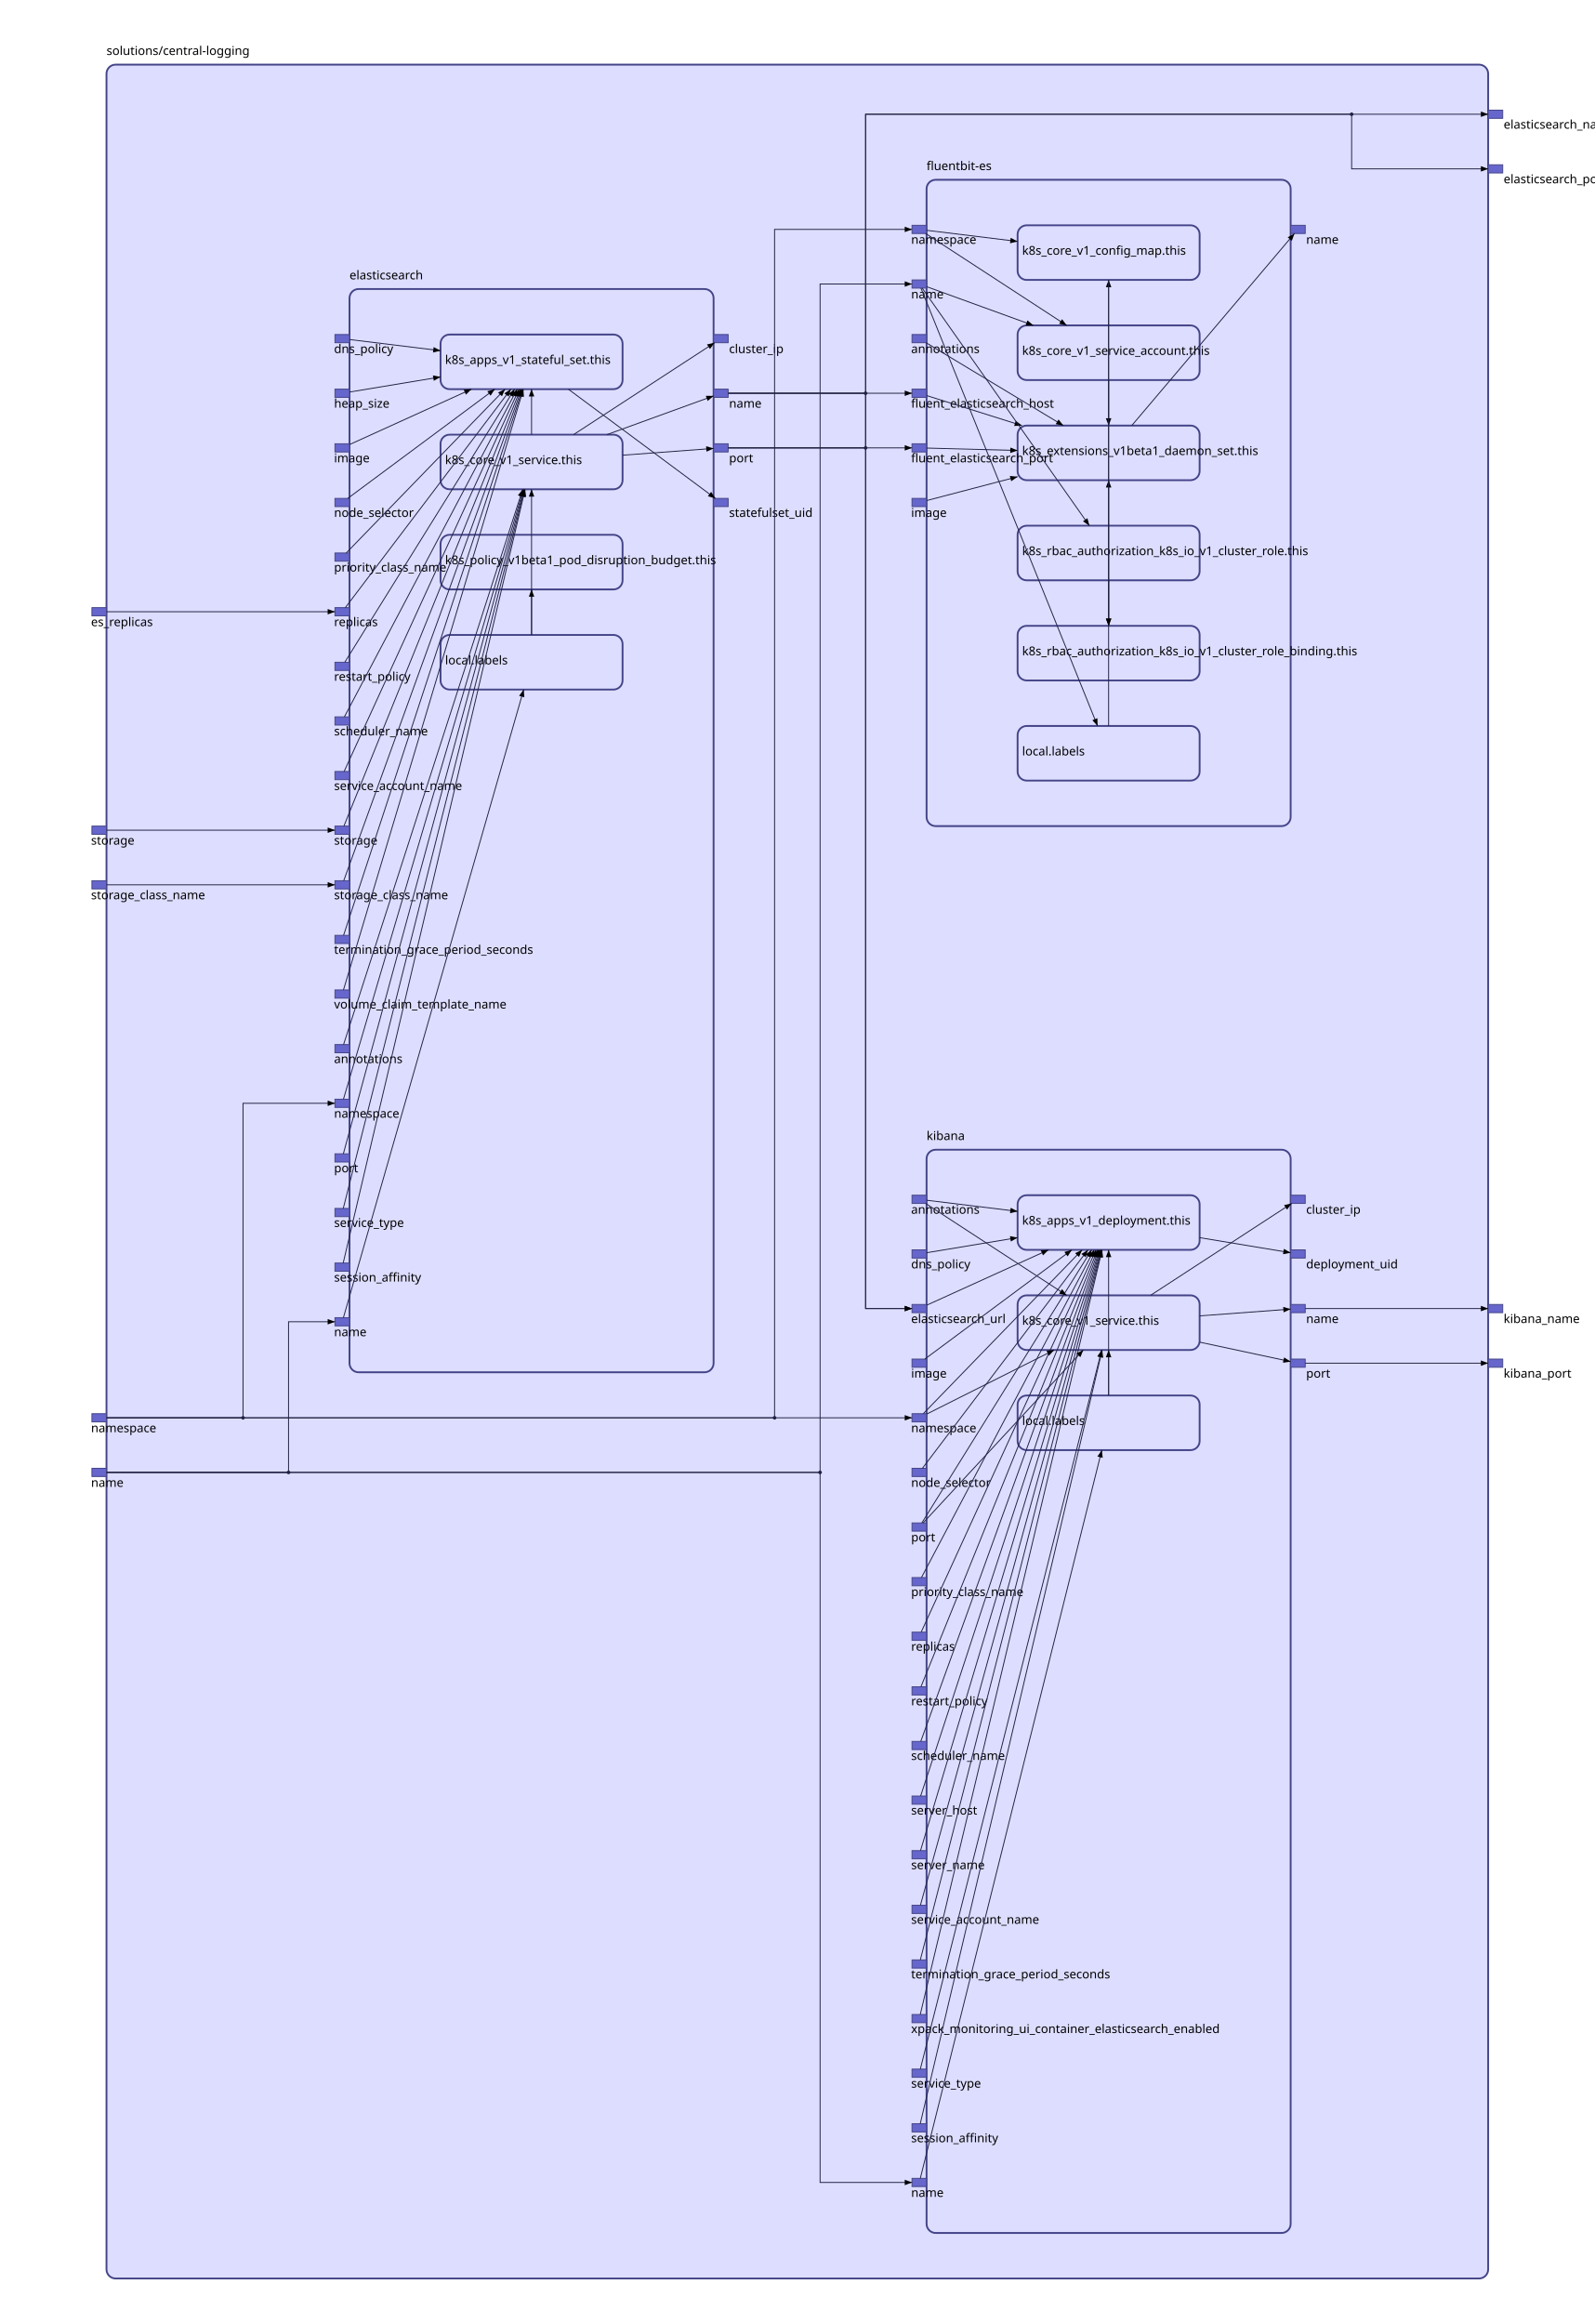
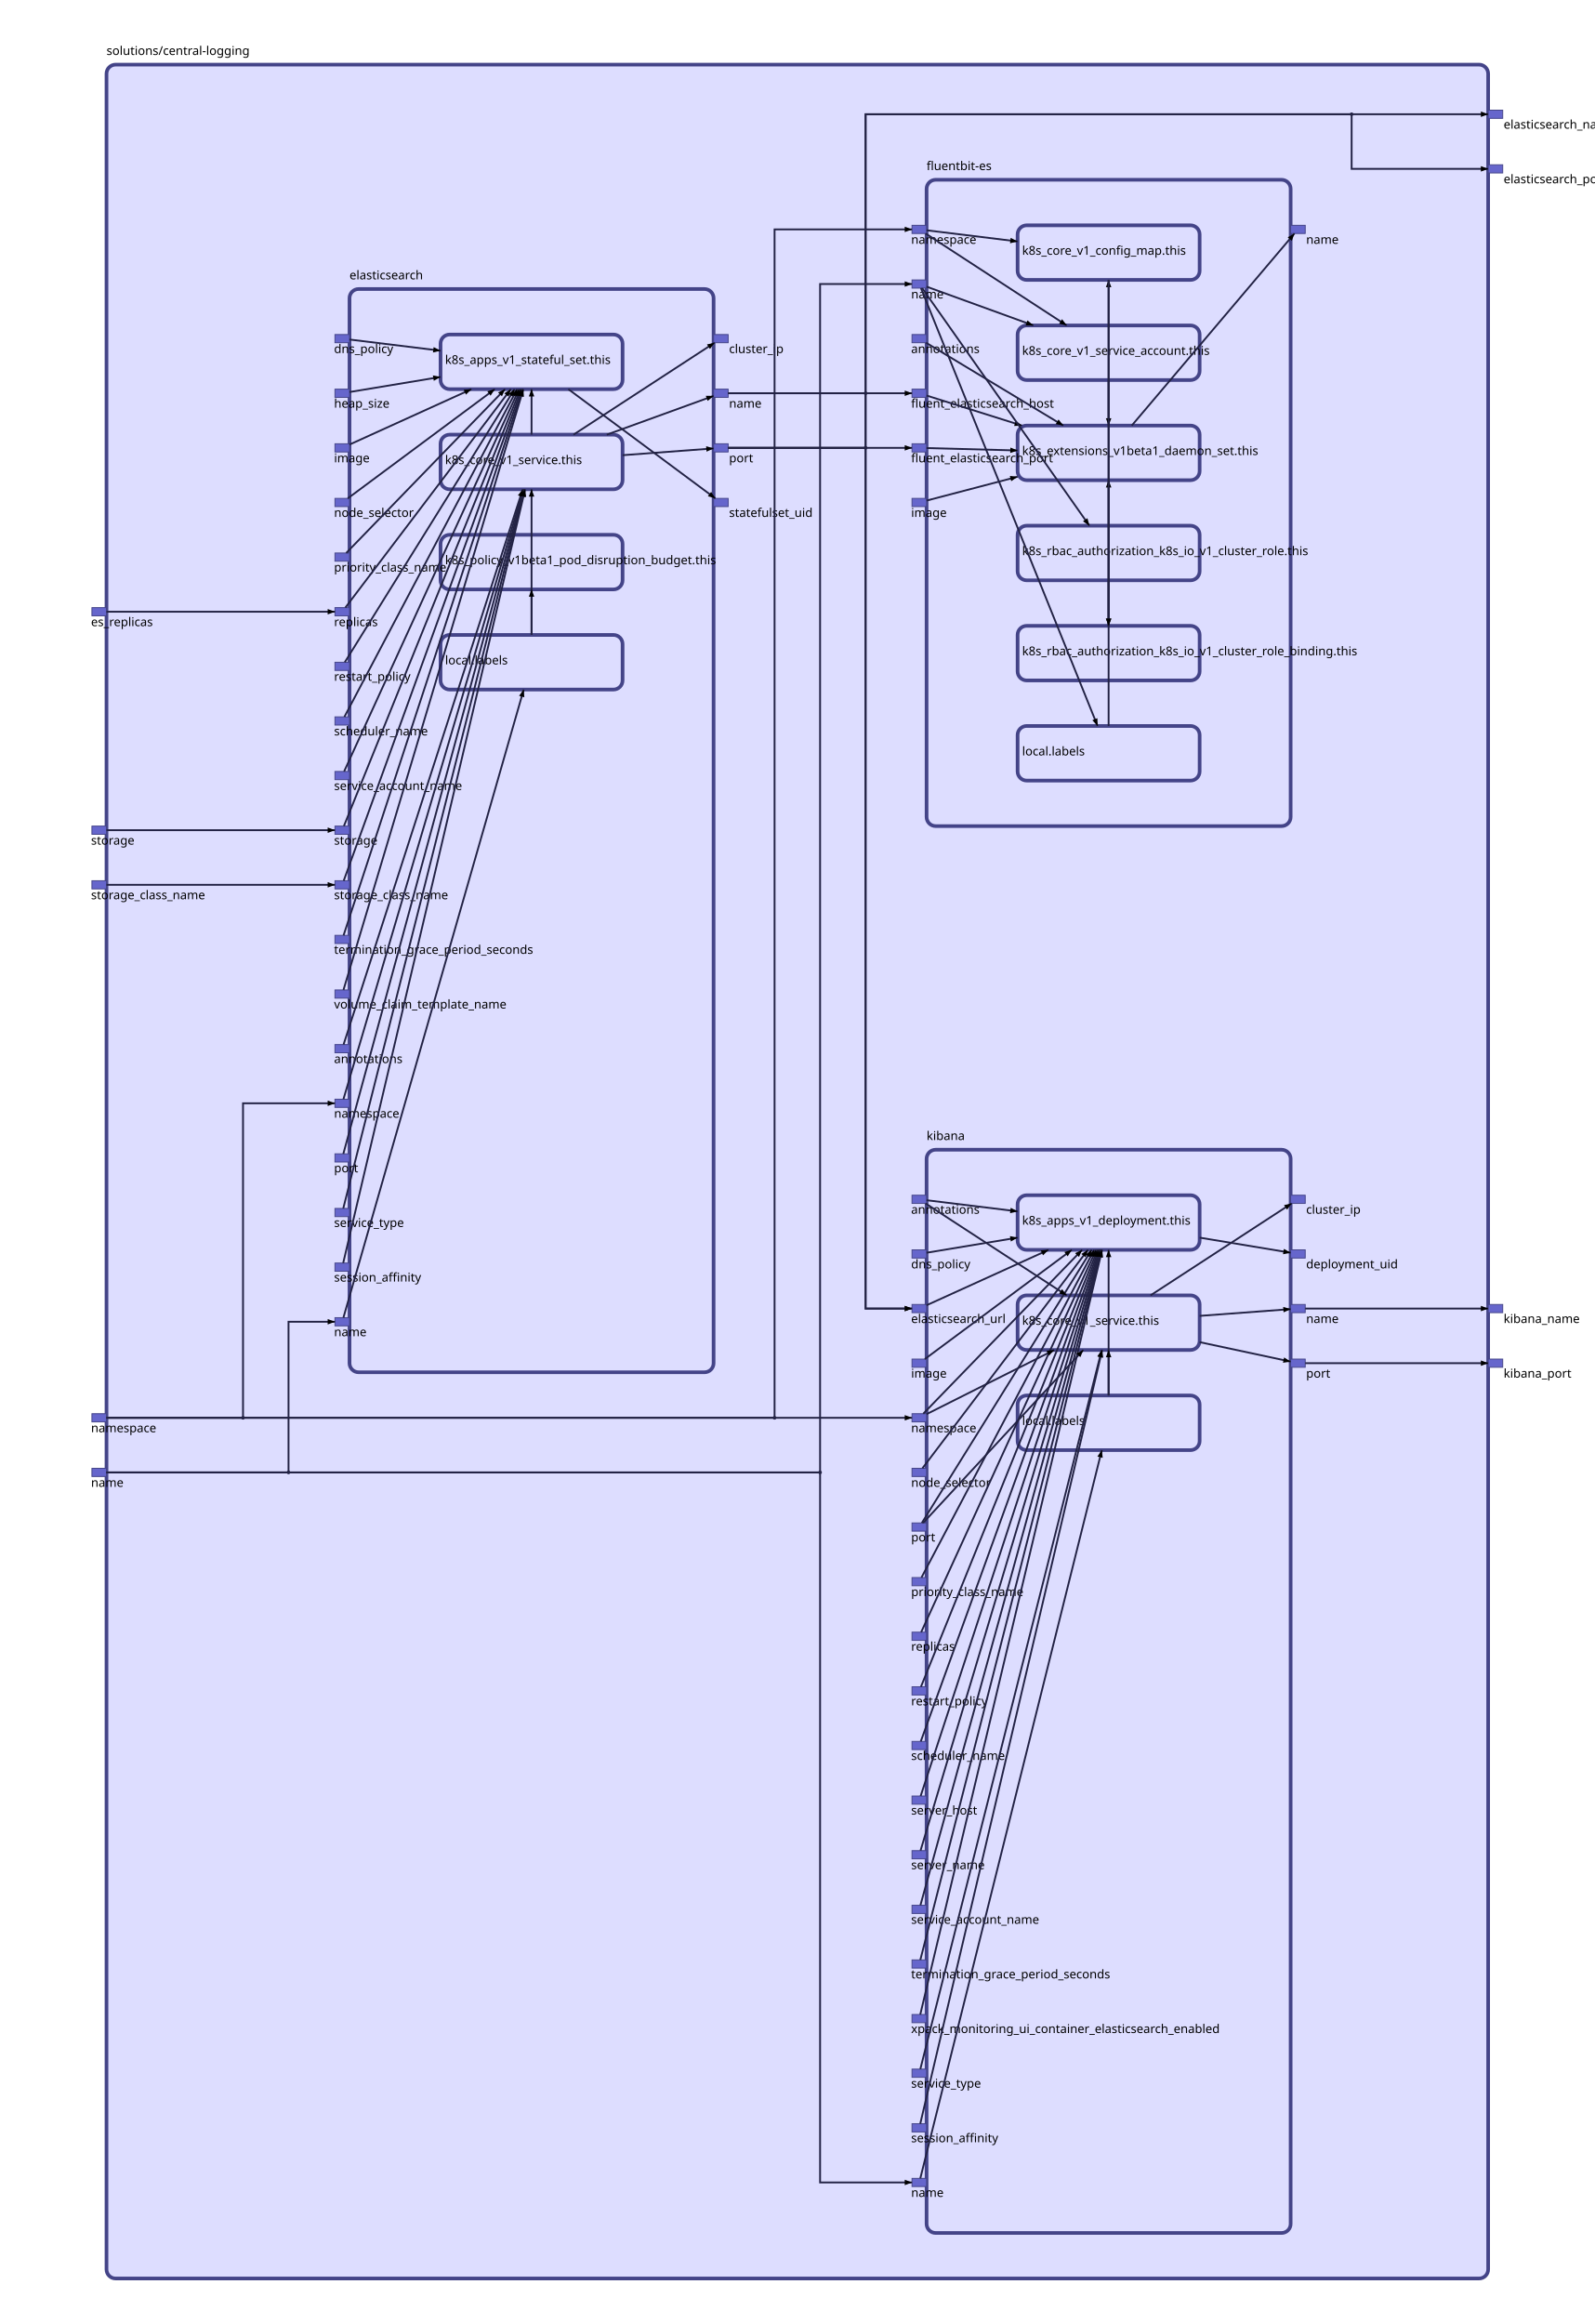
<svg xmlns="http://www.w3.org/2000/svg" id="sprotty_1" class="sprotty-graph sprotty" tabindex="1002" viewBox="0 0 1752 2553">
  <style>.elknode {
    stroke: #448;
-     stroke-width: 2;
+     stroke-width: 4;
    fill: #ddf;
}

.elkport {
    stroke: #448;
    stroke-width: 1;
    fill: #66c;
}

.elkedge {
    fill: none;
    stroke: #224;
-     stroke-width: 1;
+     stroke-width: 2;
    pointer-events: stroke;
}

.elkedge:hover {
    stroke: #88f;
-     stroke-width: 10;
+     stroke-width: 8;
+     stroke-dasharray: 16px;
+     stroke-dashoffset: 32px;
+     animation: stroke 0.5s linear infinite;
+ }
+ 
+ @keyframes stroke {
+     to {
+         stroke-dashoffset: 0;
+     }
}

.elkedge.arrow {
    fill: #336;
}

.elklabel {
    stroke-width: 0;
    stroke: #000;
    fill: #000;
    font-family: sans-serif;
    font-size: 10pt;
    dominant-baseline: hanging;
}

.elklabel:hover {
    font-size: 24pt;
}

.elkjunction {
    stroke: none;
    fill: #224;
}

.selected &gt; rect {
    stroke-width: 3;
}

.mouseover {
    stroke: #88f;
}
/*
 * Copyright (C) 2017 TypeFox and others.
 *
 * Licensed under the Apache License, Version 2.0 (the "License"); you may not use this file except in compliance with the License.
 * You may obtain a copy of the License at http://www.apache.org/licenses/LICENSE-2.0
 */

.sprotty {
    padding: 0px;
    font-family: "Helvetica Neue", Helvetica, Arial, sans-serif;
}

.sprotty-hidden {
    display: block;
    position: absolute;
    width: 0px;
    height: 0px;
}

.sprotty-popup {
    font-family: "Helvetica Neue", Helvetica, Arial, sans-serif;
    position: absolute;
    background: white;
    border-radius: 5px;
    border: 1px solid;
    max-width: 400px;
    min-width: 100px;
}

.sprotty-popup &gt; div {
    margin: 10px;
}

.sprotty-popup-closed {
    display: none;
}
</style>
  <g transform="scale(1) translate(0,0)">
    <g id="sprotty_3" transform="translate(117, 71)" opacity="1">
      <rect class="elknode" x="0" y="0" rx="10" width="1518" height="2432" />
      <g id="sprotty_5" transform="translate(267, 246.5)" opacity="1">
        <rect class="elknode" x="0" y="0" rx="10" width="400" height="1190" />
        <g id="sprotty_7" transform="translate(100, 50)" opacity="1">
          <rect class="elknode" x="0" y="0" rx="10" width="200" height="60" />
          <text id="sprotty_8" class="elklabel" transform="translate(5, 22) translate(0, 0)" opacity="1">k8s_apps_v1_stateful_set.this</text>
        </g>
        <g id="sprotty_9" transform="translate(100, 160)" opacity="1">
          <rect class="elknode" x="0" y="0" rx="10" width="200" height="60" />
          <text id="sprotty_10" class="elklabel" transform="translate(5, 22) translate(0, 0)" opacity="1">k8s_core_v1_service.this</text>
        </g>
        <g id="sprotty_11" transform="translate(100, 270)" opacity="1">
          <rect class="elknode" x="0" y="0" rx="10" width="200" height="60" />
          <text id="sprotty_12" class="elklabel" transform="translate(5, 22) translate(0, 0)" opacity="1">k8s_policy_v1beta1_pod_disruption_budget.this</text>
        </g>
        <g id="sprotty_71" transform="translate(100, 380)" opacity="1">
          <rect class="elknode" x="0" y="0" rx="10" width="200" height="60" />
          <text id="sprotty_72" class="elklabel" transform="translate(5, 22) translate(0, 0)" opacity="1">local.labels</text>
        </g>
        <g id="sprotty_32" transform="translate(-16, 50)" opacity="1">
          <rect class="elkport" x="0" y="0" width="16" height="9" />
          <text id="sprotty_33" class="elklabel" transform="translate(-1, 10) translate(0, 0)" opacity="1">dns_policy</text>
        </g>
        <g id="sprotty_35" transform="translate(-16, 110)" opacity="1">
          <rect class="elkport" x="0" y="0" width="16" height="9" />
          <text id="sprotty_36" class="elklabel" transform="translate(-1, 10) translate(0, 0)" opacity="1">heap_size</text>
        </g>
        <g id="sprotty_38" transform="translate(-16, 170)" opacity="1">
          <rect class="elkport" x="0" y="0" width="16" height="9" />
          <text id="sprotty_39" class="elklabel" transform="translate(-1, 10) translate(0, 0)" opacity="1">image</text>
        </g>
        <g id="sprotty_41" transform="translate(-16, 230)" opacity="1">
          <rect class="elkport" x="0" y="0" width="16" height="9" />
          <text id="sprotty_42" class="elklabel" transform="translate(-1, 10) translate(0, 0)" opacity="1">node_selector</text>
        </g>
        <g id="sprotty_44" transform="translate(-16, 290)" opacity="1">
          <rect class="elkport" x="0" y="0" width="16" height="9" />
          <text id="sprotty_45" class="elklabel" transform="translate(-1, 10) translate(0, 0)" opacity="1">priority_class_name</text>
        </g>
        <g id="sprotty_47" transform="translate(-16, 350)" opacity="1">
          <rect class="elkport" x="0" y="0" width="16" height="9" />
          <text id="sprotty_48" class="elklabel" transform="translate(-1, 10) translate(0, 0)" opacity="1">replicas</text>
        </g>
        <g id="sprotty_50" transform="translate(-16, 410)" opacity="1">
          <rect class="elkport" x="0" y="0" width="16" height="9" />
          <text id="sprotty_51" class="elklabel" transform="translate(-1, 10) translate(0, 0)" opacity="1">restart_policy</text>
        </g>
        <g id="sprotty_53" transform="translate(-16, 470)" opacity="1">
          <rect class="elkport" x="0" y="0" width="16" height="9" />
          <text id="sprotty_54" class="elklabel" transform="translate(-1, 10) translate(0, 0)" opacity="1">scheduler_name</text>
        </g>
        <g id="sprotty_56" transform="translate(-16, 530)" opacity="1">
          <rect class="elkport" x="0" y="0" width="16" height="9" />
          <text id="sprotty_57" class="elklabel" transform="translate(-1, 10) translate(0, 0)" opacity="1">service_account_name</text>
        </g>
        <g id="sprotty_59" transform="translate(-16, 590)" opacity="1">
          <rect class="elkport" x="0" y="0" width="16" height="9" />
          <text id="sprotty_60" class="elklabel" transform="translate(-1, 10) translate(0, 0)" opacity="1">storage</text>
        </g>
        <g id="sprotty_62" transform="translate(-16, 650)" opacity="1">
          <rect class="elkport" x="0" y="0" width="16" height="9" />
          <text id="sprotty_63" class="elklabel" transform="translate(-1, 10) translate(0, 0)" opacity="1">storage_class_name</text>
        </g>
        <g id="sprotty_65" transform="translate(-16, 710)" opacity="1">
          <rect class="elkport" x="0" y="0" width="16" height="9" />
          <text id="sprotty_66" class="elklabel" transform="translate(-1, 10) translate(0, 0)" opacity="1">termination_grace_period_seconds</text>
        </g>
        <g id="sprotty_68" transform="translate(-16, 770)" opacity="1">
          <rect class="elkport" x="0" y="0" width="16" height="9" />
          <text id="sprotty_69" class="elklabel" transform="translate(-1, 10) translate(0, 0)" opacity="1">volume_claim_template_name</text>
        </g>
        <g id="sprotty_74" transform="translate(-16, 830)" opacity="1">
          <rect class="elkport" x="0" y="0" width="16" height="9" />
          <text id="sprotty_75" class="elklabel" transform="translate(-1, 10) translate(0, 0)" opacity="1">annotations</text>
        </g>
        <g id="sprotty_77" transform="translate(-16, 890)" opacity="1">
          <rect class="elkport" x="0" y="0" width="16" height="9" />
          <text id="sprotty_78" class="elklabel" transform="translate(-1, 10) translate(0, 0)" opacity="1">namespace</text>
        </g>
        <g id="sprotty_80" transform="translate(-16, 950)" opacity="1">
          <rect class="elkport" x="0" y="0" width="16" height="9" />
          <text id="sprotty_81" class="elklabel" transform="translate(-1, 10) translate(0, 0)" opacity="1">port</text>
        </g>
        <g id="sprotty_83" transform="translate(-16, 1010)" opacity="1">
          <rect class="elkport" x="0" y="0" width="16" height="9" />
          <text id="sprotty_84" class="elklabel" transform="translate(-1, 10) translate(0, 0)" opacity="1">service_type</text>
        </g>
        <g id="sprotty_86" transform="translate(-16, 1070)" opacity="1">
          <rect class="elkport" x="0" y="0" width="16" height="9" />
          <text id="sprotty_87" class="elklabel" transform="translate(-1, 10) translate(0, 0)" opacity="1">session_affinity</text>
        </g>
        <g id="sprotty_90" transform="translate(-16, 1130)" opacity="1">
          <rect class="elkport" x="0" y="0" width="16" height="9" />
          <text id="sprotty_91" class="elklabel" transform="translate(-1, 10) translate(0, 0)" opacity="1">name</text>
        </g>
        <g id="sprotty_93" transform="translate(400, 50)" opacity="1">
          <rect class="elkport" x="0" y="0" width="16" height="9" />
          <text id="sprotty_94" class="elklabel" transform="translate(17, 10) translate(0, 0)" opacity="1">cluster_ip</text>
        </g>
        <g id="sprotty_96" transform="translate(400, 110)" opacity="1">
          <rect class="elkport" x="0" y="0" width="16" height="9" />
          <text id="sprotty_97" class="elklabel" transform="translate(17, 10) translate(0, 0)" opacity="1">name</text>
        </g>
        <g id="sprotty_99" transform="translate(400, 170)" opacity="1">
          <rect class="elkport" x="0" y="0" width="16" height="9" />
          <text id="sprotty_100" class="elklabel" transform="translate(17, 10) translate(0, 0)" opacity="1">port</text>
        </g>
        <g id="sprotty_102" transform="translate(400, 230)" opacity="1">
          <rect class="elkport" x="0" y="0" width="16" height="9" />
          <text id="sprotty_103" class="elklabel" transform="translate(17, 10) translate(0, 0)" opacity="1">statefulset_uid</text>
        </g>
        <text id="sprotty_6" class="elklabel" transform="translate(0, -21) translate(0, 0)" opacity="1">elasticsearch</text>
      </g>
      <g id="sprotty_13" transform="translate(901, 126.5)" opacity="1">
        <rect class="elknode" x="0" y="0" rx="10" width="400" height="710" />
        <g id="sprotty_15" transform="translate(100, 50)" opacity="1">
          <rect class="elknode" x="0" y="0" rx="10" width="200" height="60" />
          <text id="sprotty_16" class="elklabel" transform="translate(5, 22) translate(0, 0)" opacity="1">k8s_core_v1_config_map.this</text>
        </g>
        <g id="sprotty_17" transform="translate(100, 160)" opacity="1">
          <rect class="elknode" x="0" y="0" rx="10" width="200" height="60" />
          <text id="sprotty_18" class="elklabel" transform="translate(5, 22) translate(0, 0)" opacity="1">k8s_core_v1_service_account.this</text>
        </g>
        <g id="sprotty_19" transform="translate(100, 270)" opacity="1">
          <rect class="elknode" x="0" y="0" rx="10" width="200" height="60" />
          <text id="sprotty_20" class="elklabel" transform="translate(5, 22) translate(0, 0)" opacity="1">k8s_extensions_v1beta1_daemon_set.this</text>
        </g>
        <g id="sprotty_21" transform="translate(100, 380)" opacity="1">
          <rect class="elknode" x="0" y="0" rx="10" width="200" height="60" />
          <text id="sprotty_22" class="elklabel" transform="translate(5, 22) translate(0, 0)" opacity="1">k8s_rbac_authorization_k8s_io_v1_cluster_role.this</text>
        </g>
        <g id="sprotty_23" transform="translate(100, 490)" opacity="1">
          <rect class="elknode" x="0" y="0" rx="10" width="200" height="60" />
          <text id="sprotty_24" class="elklabel" transform="translate(5, 22) translate(0, 0)" opacity="1">k8s_rbac_authorization_k8s_io_v1_cluster_role_binding.this</text>
        </g>
        <g id="sprotty_120" transform="translate(100, 600)" opacity="1">
          <rect class="elknode" x="0" y="0" rx="10" width="200" height="60" />
          <text id="sprotty_121" class="elklabel" transform="translate(5, 22) translate(0, 0)" opacity="1">local.labels</text>
        </g>
        <g id="sprotty_123" transform="translate(-16, 50)" opacity="1">
          <rect class="elkport" x="0" y="0" width="16" height="9" />
          <text id="sprotty_124" class="elklabel" transform="translate(-1, 10) translate(0, 0)" opacity="1">namespace</text>
        </g>
        <g id="sprotty_126" transform="translate(-16, 110)" opacity="1">
          <rect class="elkport" x="0" y="0" width="16" height="9" />
          <text id="sprotty_127" class="elklabel" transform="translate(-1, 10) translate(0, 0)" opacity="1">name</text>
        </g>
        <g id="sprotty_132" transform="translate(-16, 170)" opacity="1">
          <rect class="elkport" x="0" y="0" width="16" height="9" />
          <text id="sprotty_133" class="elklabel" transform="translate(-1, 10) translate(0, 0)" opacity="1">annotations</text>
        </g>
        <g id="sprotty_135" transform="translate(-16, 230)" opacity="1">
          <rect class="elkport" x="0" y="0" width="16" height="9" />
          <text id="sprotty_136" class="elklabel" transform="translate(-1, 10) translate(0, 0)" opacity="1">fluent_elasticsearch_host</text>
        </g>
        <g id="sprotty_138" transform="translate(-16, 290)" opacity="1">
          <rect class="elkport" x="0" y="0" width="16" height="9" />
          <text id="sprotty_139" class="elklabel" transform="translate(-1, 10) translate(0, 0)" opacity="1">fluent_elasticsearch_port</text>
        </g>
        <g id="sprotty_141" transform="translate(-16, 350)" opacity="1">
          <rect class="elkport" x="0" y="0" width="16" height="9" />
          <text id="sprotty_142" class="elklabel" transform="translate(-1, 10) translate(0, 0)" opacity="1">image</text>
        </g>
        <g id="sprotty_148" transform="translate(400, 50)" opacity="1">
          <rect class="elkport" x="0" y="0" width="16" height="9" />
          <text id="sprotty_149" class="elklabel" transform="translate(17, 10) translate(0, 0)" opacity="1">name</text>
        </g>
        <text id="sprotty_14" class="elklabel" transform="translate(0, -21) translate(0, 0)" opacity="1">fluentbit-es</text>
      </g>
      <g id="sprotty_25" transform="translate(901, 1192)" opacity="1">
        <rect class="elknode" x="0" y="0" rx="10" width="400" height="1190" />
        <g id="sprotty_27" transform="translate(100, 50)" opacity="1">
          <rect class="elknode" x="0" y="0" rx="10" width="200" height="60" />
          <text id="sprotty_28" class="elklabel" transform="translate(5, 22) translate(0, 0)" opacity="1">k8s_apps_v1_deployment.this</text>
        </g>
        <g id="sprotty_29" transform="translate(100, 160)" opacity="1">
          <rect class="elknode" x="0" y="0" rx="10" width="200" height="60" />
          <text id="sprotty_30" class="elklabel" transform="translate(5, 22) translate(0, 0)" opacity="1">k8s_core_v1_service.this</text>
        </g>
        <g id="sprotty_155" transform="translate(100, 270)" opacity="1">
          <rect class="elknode" x="0" y="0" rx="10" width="200" height="60" />
          <text id="sprotty_156" class="elklabel" transform="translate(5, 22) translate(0, 0)" opacity="1">local.labels</text>
        </g>
        <g id="sprotty_158" transform="translate(-16, 50)" opacity="1">
          <rect class="elkport" x="0" y="0" width="16" height="9" />
          <text id="sprotty_159" class="elklabel" transform="translate(-1, 10) translate(0, 0)" opacity="1">annotations</text>
        </g>
        <g id="sprotty_161" transform="translate(-16, 110)" opacity="1">
          <rect class="elkport" x="0" y="0" width="16" height="9" />
          <text id="sprotty_162" class="elklabel" transform="translate(-1, 10) translate(0, 0)" opacity="1">dns_policy</text>
        </g>
        <g id="sprotty_164" transform="translate(-16, 170)" opacity="1">
          <rect class="elkport" x="0" y="0" width="16" height="9" />
          <text id="sprotty_165" class="elklabel" transform="translate(-1, 10) translate(0, 0)" opacity="1">elasticsearch_url</text>
        </g>
        <g id="sprotty_167" transform="translate(-16, 230)" opacity="1">
          <rect class="elkport" x="0" y="0" width="16" height="9" />
          <text id="sprotty_168" class="elklabel" transform="translate(-1, 10) translate(0, 0)" opacity="1">image</text>
        </g>
        <g id="sprotty_170" transform="translate(-16, 290)" opacity="1">
          <rect class="elkport" x="0" y="0" width="16" height="9" />
          <text id="sprotty_171" class="elklabel" transform="translate(-1, 10) translate(0, 0)" opacity="1">namespace</text>
        </g>
        <g id="sprotty_173" transform="translate(-16, 350)" opacity="1">
          <rect class="elkport" x="0" y="0" width="16" height="9" />
          <text id="sprotty_174" class="elklabel" transform="translate(-1, 10) translate(0, 0)" opacity="1">node_selector</text>
        </g>
        <g id="sprotty_176" transform="translate(-16, 410)" opacity="1">
          <rect class="elkport" x="0" y="0" width="16" height="9" />
          <text id="sprotty_177" class="elklabel" transform="translate(-1, 10) translate(0, 0)" opacity="1">port</text>
        </g>
        <g id="sprotty_179" transform="translate(-16, 470)" opacity="1">
          <rect class="elkport" x="0" y="0" width="16" height="9" />
          <text id="sprotty_180" class="elklabel" transform="translate(-1, 10) translate(0, 0)" opacity="1">priority_class_name</text>
        </g>
        <g id="sprotty_182" transform="translate(-16, 530)" opacity="1">
          <rect class="elkport" x="0" y="0" width="16" height="9" />
          <text id="sprotty_183" class="elklabel" transform="translate(-1, 10) translate(0, 0)" opacity="1">replicas</text>
        </g>
        <g id="sprotty_185" transform="translate(-16, 590)" opacity="1">
          <rect class="elkport" x="0" y="0" width="16" height="9" />
          <text id="sprotty_186" class="elklabel" transform="translate(-1, 10) translate(0, 0)" opacity="1">restart_policy</text>
        </g>
        <g id="sprotty_188" transform="translate(-16, 650)" opacity="1">
          <rect class="elkport" x="0" y="0" width="16" height="9" />
          <text id="sprotty_189" class="elklabel" transform="translate(-1, 10) translate(0, 0)" opacity="1">scheduler_name</text>
        </g>
        <g id="sprotty_191" transform="translate(-16, 710)" opacity="1">
          <rect class="elkport" x="0" y="0" width="16" height="9" />
          <text id="sprotty_192" class="elklabel" transform="translate(-1, 10) translate(0, 0)" opacity="1">server_host</text>
        </g>
        <g id="sprotty_194" transform="translate(-16, 770)" opacity="1">
          <rect class="elkport" x="0" y="0" width="16" height="9" />
          <text id="sprotty_195" class="elklabel" transform="translate(-1, 10) translate(0, 0)" opacity="1">server_name</text>
        </g>
        <g id="sprotty_197" transform="translate(-16, 830)" opacity="1">
          <rect class="elkport" x="0" y="0" width="16" height="9" />
          <text id="sprotty_198" class="elklabel" transform="translate(-1, 10) translate(0, 0)" opacity="1">service_account_name</text>
        </g>
        <g id="sprotty_200" transform="translate(-16, 890)" opacity="1">
          <rect class="elkport" x="0" y="0" width="16" height="9" />
          <text id="sprotty_201" class="elklabel" transform="translate(-1, 10) translate(0, 0)" opacity="1">termination_grace_period_seconds</text>
        </g>
        <g id="sprotty_203" transform="translate(-16, 950)" opacity="1">
          <rect class="elkport" x="0" y="0" width="16" height="9" />
          <text id="sprotty_204" class="elklabel" transform="translate(-1, 10) translate(0, 0)" opacity="1">xpack_monitoring_ui_container_elasticsearch_enabled</text>
        </g>
        <g id="sprotty_210" transform="translate(-16, 1010)" opacity="1">
          <rect class="elkport" x="0" y="0" width="16" height="9" />
          <text id="sprotty_211" class="elklabel" transform="translate(-1, 10) translate(0, 0)" opacity="1">service_type</text>
        </g>
        <g id="sprotty_213" transform="translate(-16, 1070)" opacity="1">
          <rect class="elkport" x="0" y="0" width="16" height="9" />
          <text id="sprotty_214" class="elklabel" transform="translate(-1, 10) translate(0, 0)" opacity="1">session_affinity</text>
        </g>
        <g id="sprotty_216" transform="translate(-16, 1130)" opacity="1">
          <rect class="elkport" x="0" y="0" width="16" height="9" />
          <text id="sprotty_217" class="elklabel" transform="translate(-1, 10) translate(0, 0)" opacity="1">name</text>
        </g>
        <g id="sprotty_219" transform="translate(400, 50)" opacity="1">
          <rect class="elkport" x="0" y="0" width="16" height="9" />
          <text id="sprotty_220" class="elklabel" transform="translate(17, 10) translate(0, 0)" opacity="1">cluster_ip</text>
        </g>
        <g id="sprotty_222" transform="translate(400, 110)" opacity="1">
          <rect class="elkport" x="0" y="0" width="16" height="9" />
          <text id="sprotty_223" class="elklabel" transform="translate(17, 10) translate(0, 0)" opacity="1">deployment_uid</text>
        </g>
        <g id="sprotty_225" transform="translate(400, 170)" opacity="1">
          <rect class="elkport" x="0" y="0" width="16" height="9" />
          <text id="sprotty_226" class="elklabel" transform="translate(17, 10) translate(0, 0)" opacity="1">name</text>
        </g>
        <g id="sprotty_228" transform="translate(400, 230)" opacity="1">
          <rect class="elkport" x="0" y="0" width="16" height="9" />
          <text id="sprotty_229" class="elklabel" transform="translate(17, 10) translate(0, 0)" opacity="1">port</text>
        </g>
        <text id="sprotty_26" class="elklabel" transform="translate(0, -21) translate(0, 0)" opacity="1">kibana</text>
      </g>
      <g id="sprotty_105" transform="translate(-16, 1542)" opacity="1">
        <rect class="elkport" x="0" y="0" width="16" height="9" />
        <text id="sprotty_106" class="elklabel" transform="translate(-1, 10) translate(0, 0)" opacity="1">name</text>
      </g>
      <g id="sprotty_108" transform="translate(-16, 1482)" opacity="1">
        <rect class="elkport" x="0" y="0" width="16" height="9" />
        <text id="sprotty_109" class="elklabel" transform="translate(-1, 10) translate(0, 0)" opacity="1">namespace</text>
      </g>
      <g id="sprotty_111" transform="translate(-16, 596.5)" opacity="1">
        <rect class="elkport" x="0" y="0" width="16" height="9" />
        <text id="sprotty_112" class="elklabel" transform="translate(-1, 10) translate(0, 0)" opacity="1">es_replicas</text>
      </g>
      <g id="sprotty_114" transform="translate(-16, 836.5)" opacity="1">
        <rect class="elkport" x="0" y="0" width="16" height="9" />
        <text id="sprotty_115" class="elklabel" transform="translate(-1, 10) translate(0, 0)" opacity="1">storage</text>
      </g>
      <g id="sprotty_117" transform="translate(-16, 896.5)" opacity="1">
        <rect class="elkport" x="0" y="0" width="16" height="9" />
        <text id="sprotty_118" class="elklabel" transform="translate(-1, 10) translate(0, 0)" opacity="1">storage_class_name</text>
      </g>
      <g id="sprotty_235" transform="translate(1518, 50)" opacity="1">
        <rect class="elkport" x="0" y="0" width="16" height="9" />
        <text id="sprotty_236" class="elklabel" transform="translate(17, 10) translate(0, 0)" opacity="1">elasticsearch_name</text>
      </g>
      <g id="sprotty_238" transform="translate(1518, 110)" opacity="1">
        <rect class="elkport" x="0" y="0" width="16" height="9" />
        <text id="sprotty_239" class="elklabel" transform="translate(17, 10) translate(0, 0)" opacity="1">elasticsearch_port</text>
      </g>
      <g id="sprotty_241" transform="translate(1518, 1362)" opacity="1">
        <rect class="elkport" x="0" y="0" width="16" height="9" />
        <text id="sprotty_242" class="elklabel" transform="translate(17, 10) translate(0, 0)" opacity="1">kibana_name</text>
      </g>
      <g id="sprotty_244" transform="translate(1518, 1422)" opacity="1">
        <rect class="elkport" x="0" y="0" width="16" height="9" />
        <text id="sprotty_245" class="elklabel" transform="translate(17, 10) translate(0, 0)" opacity="1">kibana_port</text>
      </g>
      <text id="sprotty_4" class="elklabel" transform="translate(0, -21) translate(0, 0)" opacity="1">solutions/central-logging</text>
      <g id="sprotty_31" class="sprotty-edge" opacity="1">
        <path class="elkedge" d="M 467,406.5 L 467,356.5" />
        <path class="edge arrow" d="M 0,0 L 8,-3 L 8,3 Z" transform="rotate(90 467 356.5) translate(467 356.5)" />
      </g>
      <g id="sprotty_34" class="sprotty-edge" opacity="1">
        <path class="elkedge" d="M 267,301.981 L 367,314.24" />
        <path class="edge arrow" d="M 0,0 L 8,-3 L 8,3 Z" transform="rotate(-173.0106 367 314.2404) translate(367 314.2404)" />
      </g>
      <g id="sprotty_37" class="sprotty-edge" opacity="1">
        <path class="elkedge" d="M 267,359.673 L 367,343.087" />
        <path class="edge arrow" d="M 0,0 L 8,-3 L 8,3 Z" transform="rotate(170.5824 367 343.0865) translate(367 343.0865)" />
      </g>
      <g id="sprotty_40" class="sprotty-edge" opacity="1">
        <path class="elkedge" d="M 267,417.365 L 400.968,356.5" />
        <path class="edge arrow" d="M 0,0 L 8,-3 L 8,3 Z" transform="rotate(155.5664 400.9683 356.5) translate(400.9683 356.5)" />
      </g>
      <g id="sprotty_43" class="sprotty-edge" opacity="1">
        <path class="elkedge" d="M 265.058,476.5 L 426.612,356.5" />
        <path class="edge arrow" d="M 0,0 L 8,-3 L 8,3 Z" transform="rotate(143.3955 426.6117 356.5) translate(426.6117 356.5)" />
      </g>
      <g id="sprotty_46" class="sprotty-edge" opacity="1">
        <path class="elkedge" d="M 263.364,536.5 L 437.909,356.5" />
        <path class="edge arrow" d="M 0,0 L 8,-3 L 8,3 Z" transform="rotate(134.1186 437.9091 356.5) translate(437.9091 356.5)" />
      </g>
      <g id="sprotty_49" class="sprotty-edge" opacity="1">
        <path class="elkedge" d="M 262.41,596.5 L 444.268,356.5" />
        <path class="edge arrow" d="M 0,0 L 8,-3 L 8,3 Z" transform="rotate(127.1527 444.2678 356.5) translate(444.2678 356.5)" />
      </g>
      <g id="sprotty_52" class="sprotty-edge" opacity="1">
        <path class="elkedge" d="M 261.798,656.5 L 448.345,356.5" />
        <path class="edge arrow" d="M 0,0 L 8,-3 L 8,3 Z" transform="rotate(121.8743 448.3453 356.5) translate(448.3453 356.5)" />
      </g>
      <g id="sprotty_55" class="sprotty-edge" opacity="1">
        <path class="elkedge" d="M 261.373,716.5 L 451.183,356.5" />
        <path class="edge arrow" d="M 0,0 L 8,-3 L 8,3 Z" transform="rotate(117.8004 451.1825 356.5) translate(451.1825 356.5)" />
      </g>
      <g id="sprotty_58" class="sprotty-edge" opacity="1">
        <path class="elkedge" d="M 261.059,776.5 L 453.271,356.5" />
        <path class="edge arrow" d="M 0,0 L 8,-3 L 8,3 Z" transform="rotate(114.591 453.2706 356.5) translate(453.2706 356.5)" />
      </g>
      <g id="sprotty_61" class="sprotty-edge" opacity="1">
        <path class="elkedge" d="M 260.819,836.5 L 454.872,356.5" />
        <path class="edge arrow" d="M 0,0 L 8,-3 L 8,3 Z" transform="rotate(112.0123 454.8717 356.5) translate(454.8717 356.5)" />
      </g>
      <g id="sprotty_64" class="sprotty-edge" opacity="1">
        <path class="elkedge" d="M 260.629,896.5 L 456.138,356.5" />
        <path class="edge arrow" d="M 0,0 L 8,-3 L 8,3 Z" transform="rotate(109.903 456.1384 356.5) translate(456.1384 356.5)" />
      </g>
      <g id="sprotty_67" class="sprotty-edge" opacity="1">
        <path class="elkedge" d="M 260.475,956.5 L 457.165,356.5" />
        <path class="edge arrow" d="M 0,0 L 8,-3 L 8,3 Z" transform="rotate(108.15 457.1655 356.5) translate(457.1655 356.5)" />
      </g>
      <g id="sprotty_70" class="sprotty-edge" opacity="1">
        <path class="elkedge" d="M 260.348,1016.5 L 458.015,356.5" />
        <path class="edge arrow" d="M 0,0 L 8,-3 L 8,3 Z" transform="rotate(106.6727 458.0151 356.5) translate(458.0151 356.5)" />
      </g>
      <g id="sprotty_73" class="sprotty-edge" opacity="1">
        <path class="elkedge" d="M 467,626.5 L 467,466.5" />
        <path class="edge arrow" d="M 0,0 L 8,-3 L 8,3 Z" transform="rotate(90 467 466.5) translate(467 466.5)" />
      </g>
      <g id="sprotty_76" class="sprotty-edge" opacity="1">
        <path class="elkedge" d="M 260.452,1076.5 L 457.318,466.5" />
        <path class="edge arrow" d="M 0,0 L 8,-3 L 8,3 Z" transform="rotate(107.8865 457.3181 466.5) translate(457.3181 466.5)" />
      </g>
      <g id="sprotty_79" class="sprotty-edge" opacity="1">
        <path class="elkedge" d="M 260.329,1136.5 L 458.143,466.5" />
        <path class="edge arrow" d="M 0,0 L 8,-3 L 8,3 Z" transform="rotate(106.449 458.1427 466.5) translate(458.1427 466.5)" />
      </g>
      <g id="sprotty_82" class="sprotty-edge" opacity="1">
        <path class="elkedge" d="M 260.224,1196.5 L 458.838,466.5" />
        <path class="edge arrow" d="M 0,0 L 8,-3 L 8,3 Z" transform="rotate(105.2202 458.8378 466.5) translate(458.8378 466.5)" />
      </g>
      <g id="sprotty_85" class="sprotty-edge" opacity="1">
        <path class="elkedge" d="M 260.135,1256.5 L 459.432,466.5" />
        <path class="edge arrow" d="M 0,0 L 8,-3 L 8,3 Z" transform="rotate(104.1588 459.4318 466.5) translate(459.4318 466.5)" />
      </g>
      <g id="sprotty_88" class="sprotty-edge" opacity="1">
        <path class="elkedge" d="M 260.058,1316.5 L 459.945,466.5" />
        <path class="edge arrow" d="M 0,0 L 8,-3 L 8,3 Z" transform="rotate(103.2333 459.9452 466.5) translate(459.9452 466.5)" />
      </g>
      <g id="sprotty_89" class="sprotty-edge" opacity="1">
        <path class="elkedge" d="M 467,626.5 L 467,576.5" />
        <path class="edge arrow" d="M 0,0 L 8,-3 L 8,3 Z" transform="rotate(90 467 576.5) translate(467 576.5)" />
      </g>
      <g id="sprotty_92" class="sprotty-edge" opacity="1">
        <path class="elkedge" d="M 260.292,1376.5 L 458.387,686.5" />
        <path class="edge arrow" d="M 0,0 L 8,-3 L 8,3 Z" transform="rotate(106.0185 458.3872 686.5) translate(458.3872 686.5)" />
      </g>
      <g id="sprotty_95" class="sprotty-edge" opacity="1">
        <path class="elkedge" d="M 513.052,406.5 L 668.092,305.5" />
        <path class="edge arrow" d="M 0,0 L 8,-3 L 8,3 Z" transform="rotate(146.9181 668.0923 305.5) translate(668.0923 305.5)" />
      </g>
      <g id="sprotty_98" class="sprotty-edge" opacity="1">
        <path class="elkedge" d="M 549.649,406.5 L 667,363.904" />
        <path class="edge arrow" d="M 0,0 L 8,-3 L 8,3 Z" transform="rotate(160.0501 667 363.9038) translate(667 363.9038)" />
      </g>
      <g id="sprotty_101" class="sprotty-edge" opacity="1">
        <path class="elkedge" d="M 567,429.048 L 667,421.596" />
        <path class="edge arrow" d="M 0,0 L 8,-3 L 8,3 Z" transform="rotate(175.7382 667 421.5962) translate(667 421.5962)" />
      </g>
      <g id="sprotty_104" class="sprotty-edge" opacity="1">
        <path class="elkedge" d="M 507.388,356.5 L 668.942,476.5" />
        <path class="edge arrow" d="M 0,0 L 8,-3 L 8,3 Z" transform="rotate(-143.3955 668.9417 476.5) translate(668.9417 476.5)" />
      </g>
      <g id="sprotty_107" class="sprotty-edge" opacity="1">
        <path class="elkedge" d="M 0,1546.5 L 200,1546.5 L 200,1381 L 251,1381" />
        <path class="edge arrow" d="M 0,0 L 8,-3 L 8,3 Z" transform="rotate(180 251 1381) translate(251 1381)" />
        <g id="sprotty_107_j0" transform="translate(200, 1546.5)" opacity="1">
          <circle class="elkjunction" r="2" />
        </g>
      </g>
      <g id="sprotty_110" class="sprotty-edge" opacity="1">
        <path class="elkedge" d="M 0,1486.5 L 150,1486.5 L 150,1141 L 251,1141" />
        <path class="edge arrow" d="M 0,0 L 8,-3 L 8,3 Z" transform="rotate(180 251 1141) translate(251 1141)" />
        <g id="sprotty_110_j0" transform="translate(150, 1486.5)" opacity="1">
          <circle class="elkjunction" r="2" />
        </g>
      </g>
      <g id="sprotty_113" class="sprotty-edge" opacity="1">
        <path class="elkedge" d="M 0,601 L 251,601" />
        <path class="edge arrow" d="M 0,0 L 8,-3 L 8,3 Z" transform="rotate(180 251 601) translate(251 601)" />
      </g>
      <g id="sprotty_116" class="sprotty-edge" opacity="1">
        <path class="elkedge" d="M 0,841 L 251,841" />
        <path class="edge arrow" d="M 0,0 L 8,-3 L 8,3 Z" transform="rotate(180 251 841) translate(251 841)" />
      </g>
      <g id="sprotty_119" class="sprotty-edge" opacity="1">
        <path class="elkedge" d="M 0,901 L 251,901" />
        <path class="edge arrow" d="M 0,0 L 8,-3 L 8,3 Z" transform="rotate(180 251 901) translate(251 901)" />
      </g>
      <g id="sprotty_122" class="sprotty-edge" opacity="1">
        <path class="elkedge" d="M 1101,726.5 L 1101,236.5" />
        <path class="edge arrow" d="M 0,0 L 8,-3 L 8,3 Z" transform="rotate(90 1101 236.5) translate(1101 236.5)" />
      </g>
      <g id="sprotty_125" class="sprotty-edge" opacity="1">
        <path class="elkedge" d="M 901,181.981 L 1001,194.24" />
        <path class="edge arrow" d="M 0,0 L 8,-3 L 8,3 Z" transform="rotate(-173.0106 1001 194.2404) translate(1001 194.2404)" />
      </g>
      <g id="sprotty_128" class="sprotty-edge" opacity="1">
        <path class="elkedge" d="M 901,243.904 L 1018.351,286.5" />
        <path class="edge arrow" d="M 0,0 L 8,-3 L 8,3 Z" transform="rotate(-160.0501 1018.351 286.5) translate(1018.351 286.5)" />
      </g>
      <g id="sprotty_129" class="sprotty-edge" opacity="1">
        <path class="elkedge" d="M 899.908,185.5 L 1054.948,286.5" />
        <path class="edge arrow" d="M 0,0 L 8,-3 L 8,3 Z" transform="rotate(-146.9181 1054.948 286.5) translate(1054.948 286.5)" />
      </g>
      <g id="sprotty_130" class="sprotty-edge" opacity="1">
        <path class="elkedge" d="M 1101,236.5 L 1101,396.5" />
        <path class="edge arrow" d="M 0,0 L 8,-3 L 8,3 Z" transform="rotate(-90 1101 396.5) translate(1101 396.5)" />
      </g>
      <g id="sprotty_131" class="sprotty-edge" opacity="1">
        <path class="elkedge" d="M 1101,616.5 L 1101,456.5" />
        <path class="edge arrow" d="M 0,0 L 8,-3 L 8,3 Z" transform="rotate(90 1101 456.5) translate(1101 456.5)" />
      </g>
      <g id="sprotty_134" class="sprotty-edge" opacity="1">
        <path class="elkedge" d="M 900.458,305.5 L 1051.279,396.5" />
        <path class="edge arrow" d="M 0,0 L 8,-3 L 8,3 Z" transform="rotate(-148.8947 1051.279 396.5) translate(1051.279 396.5)" />
      </g>
      <g id="sprotty_137" class="sprotty-edge" opacity="1">
        <path class="elkedge" d="M 901,363.519 L 1005.733,396.5" />
        <path class="edge arrow" d="M 0,0 L 8,-3 L 8,3 Z" transform="rotate(-162.5206 1005.733 396.5) translate(1005.733 396.5)" />
      </g>
      <g id="sprotty_140" class="sprotty-edge" opacity="1">
        <path class="elkedge" d="M 901,421.212 L 1001,423.856" />
        <path class="edge arrow" d="M 0,0 L 8,-3 L 8,3 Z" transform="rotate(-178.4853 1001 423.8558) translate(1001 423.8558)" />
      </g>
      <g id="sprotty_143" class="sprotty-edge" opacity="1">
        <path class="elkedge" d="M 901,478.904 L 1001,452.702" />
        <path class="edge arrow" d="M 0,0 L 8,-3 L 8,3 Z" transform="rotate(165.3175 1001 452.7019) translate(1001 452.7019)" />
      </g>
      <g id="sprotty_144" class="sprotty-edge" opacity="1">
        <path class="elkedge" d="M 896.168,245.5 L 1079.883,506.5" />
        <path class="edge arrow" d="M 0,0 L 8,-3 L 8,3 Z" transform="rotate(-125.1414 1079.883 506.5) translate(1079.883 506.5)" />
      </g>
      <g id="sprotty_145" class="sprotty-edge" opacity="1">
        <path class="elkedge" d="M 1101,346.5 L 1101,616.5" />
        <path class="edge arrow" d="M 0,0 L 8,-3 L 8,3 Z" transform="rotate(-90 1101 616.5) translate(1101 616.5)" />
      </g>
      <g id="sprotty_146" class="sprotty-edge" opacity="1">
        <path class="elkedge" d="M 1101,566.5 L 1101,616.5" />
        <path class="edge arrow" d="M 0,0 L 8,-3 L 8,3 Z" transform="rotate(-90 1101 616.5) translate(1101 616.5)" />
      </g>
      <g id="sprotty_147" class="sprotty-edge" opacity="1">
        <path class="elkedge" d="M 894.816,245.5 L 1088.895,726.5" />
        <path class="edge arrow" d="M 0,0 L 8,-3 L 8,3 Z" transform="rotate(-111.9737 1088.895 726.5) translate(1088.895 726.5)" />
      </g>
      <g id="sprotty_150" class="sprotty-edge" opacity="1">
        <path class="elkedge" d="M 1126.418,396.5 L 1305.187,185.5" />
        <path class="edge arrow" d="M 0,0 L 8,-3 L 8,3 Z" transform="rotate(130.273 1305.187 185.5) translate(1305.187 185.5)" />
      </g>
      <g id="sprotty_151" class="sprotty-edge" opacity="1">
        <path class="elkedge" d="M 683,361 L 885,361" />
        <path class="edge arrow" d="M 0,0 L 8,-3 L 8,3 Z" transform="rotate(180 885 361) translate(885 361)" />
      </g>
      <g id="sprotty_152" class="sprotty-edge" opacity="1">
        <path class="elkedge" d="M 683,421 L 885,421" />
        <path class="edge arrow" d="M 0,0 L 8,-3 L 8,3 Z" transform="rotate(180 885 421) translate(885 421)" />
      </g>
      <g id="sprotty_153" class="sprotty-edge" opacity="1">
        <path class="elkedge" d="M 0,1546.5 L 784,1546.5 L 784,241 L 885,241" />
        <path class="edge arrow" d="M 0,0 L 8,-3 L 8,3 Z" transform="rotate(180 885 241) translate(885 241)" />
        <g id="sprotty_153_j0" transform="translate(784, 1546.5)" opacity="1">
          <circle class="elkjunction" r="2" />
        </g>
      </g>
      <g id="sprotty_154" class="sprotty-edge" opacity="1">
        <path class="elkedge" d="M 0,1486.5 L 734,1486.5 L 734,181 L 885,181" />
        <path class="edge arrow" d="M 0,0 L 8,-3 L 8,3 Z" transform="rotate(180 885 181) translate(885 181)" />
        <g id="sprotty_154_j0" transform="translate(734, 1486.5)" opacity="1">
          <circle class="elkjunction" r="2" />
        </g>
      </g>
      <g id="sprotty_157" class="sprotty-edge" opacity="1">
        <path class="elkedge" d="M 1101,1462 L 1101,1302" />
        <path class="edge arrow" d="M 0,0 L 8,-3 L 8,3 Z" transform="rotate(90 1101 1302) translate(1101 1302)" />
      </g>
      <g id="sprotty_160" class="sprotty-edge" opacity="1">
        <path class="elkedge" d="M 901,1247.481 L 1001,1259.74" />
        <path class="edge arrow" d="M 0,0 L 8,-3 L 8,3 Z" transform="rotate(-173.0106 1001 1259.74) translate(1001 1259.74)" />
      </g>
      <g id="sprotty_163" class="sprotty-edge" opacity="1">
        <path class="elkedge" d="M 901,1305.173 L 1001,1288.587" />
        <path class="edge arrow" d="M 0,0 L 8,-3 L 8,3 Z" transform="rotate(170.5824 1001 1288.587) translate(1001 1288.587)" />
      </g>
      <g id="sprotty_166" class="sprotty-edge" opacity="1">
        <path class="elkedge" d="M 901,1362.865 L 1034.968,1302" />
        <path class="edge arrow" d="M 0,0 L 8,-3 L 8,3 Z" transform="rotate(155.5664 1034.968 1302) translate(1034.968 1302)" />
      </g>
      <g id="sprotty_169" class="sprotty-edge" opacity="1">
        <path class="elkedge" d="M 899.058,1422 L 1060.612,1302" />
        <path class="edge arrow" d="M 0,0 L 8,-3 L 8,3 Z" transform="rotate(143.3955 1060.612 1302) translate(1060.612 1302)" />
      </g>
      <g id="sprotty_172" class="sprotty-edge" opacity="1">
        <path class="elkedge" d="M 897.364,1482 L 1071.909,1302" />
        <path class="edge arrow" d="M 0,0 L 8,-3 L 8,3 Z" transform="rotate(134.1186 1071.909 1302) translate(1071.909 1302)" />
      </g>
      <g id="sprotty_175" class="sprotty-edge" opacity="1">
        <path class="elkedge" d="M 896.41,1542 L 1078.268,1302" />
        <path class="edge arrow" d="M 0,0 L 8,-3 L 8,3 Z" transform="rotate(127.1527 1078.268 1302) translate(1078.268 1302)" />
      </g>
      <g id="sprotty_178" class="sprotty-edge" opacity="1">
        <path class="elkedge" d="M 895.798,1602 L 1082.345,1302" />
        <path class="edge arrow" d="M 0,0 L 8,-3 L 8,3 Z" transform="rotate(121.8743 1082.345 1302) translate(1082.345 1302)" />
      </g>
      <g id="sprotty_181" class="sprotty-edge" opacity="1">
        <path class="elkedge" d="M 895.373,1662 L 1085.183,1302" />
        <path class="edge arrow" d="M 0,0 L 8,-3 L 8,3 Z" transform="rotate(117.8004 1085.183 1302) translate(1085.183 1302)" />
      </g>
      <g id="sprotty_184" class="sprotty-edge" opacity="1">
        <path class="elkedge" d="M 895.059,1722 L 1087.271,1302" />
        <path class="edge arrow" d="M 0,0 L 8,-3 L 8,3 Z" transform="rotate(114.591 1087.271 1302) translate(1087.271 1302)" />
      </g>
      <g id="sprotty_187" class="sprotty-edge" opacity="1">
        <path class="elkedge" d="M 894.819,1782 L 1088.872,1302" />
        <path class="edge arrow" d="M 0,0 L 8,-3 L 8,3 Z" transform="rotate(112.0123 1088.872 1302) translate(1088.872 1302)" />
      </g>
      <g id="sprotty_190" class="sprotty-edge" opacity="1">
        <path class="elkedge" d="M 894.629,1842 L 1090.138,1302" />
        <path class="edge arrow" d="M 0,0 L 8,-3 L 8,3 Z" transform="rotate(109.903 1090.138 1302) translate(1090.138 1302)" />
      </g>
      <g id="sprotty_193" class="sprotty-edge" opacity="1">
        <path class="elkedge" d="M 894.475,1902 L 1091.165,1302" />
        <path class="edge arrow" d="M 0,0 L 8,-3 L 8,3 Z" transform="rotate(108.15 1091.165 1302) translate(1091.165 1302)" />
      </g>
      <g id="sprotty_196" class="sprotty-edge" opacity="1">
        <path class="elkedge" d="M 894.348,1962 L 1092.015,1302" />
        <path class="edge arrow" d="M 0,0 L 8,-3 L 8,3 Z" transform="rotate(106.6727 1092.015 1302) translate(1092.015 1302)" />
      </g>
      <g id="sprotty_199" class="sprotty-edge" opacity="1">
        <path class="elkedge" d="M 894.241,2022 L 1092.73,1302" />
        <path class="edge arrow" d="M 0,0 L 8,-3 L 8,3 Z" transform="rotate(105.4124 1092.73 1302) translate(1092.73 1302)" />
      </g>
      <g id="sprotty_202" class="sprotty-edge" opacity="1">
        <path class="elkedge" d="M 894.149,2082 L 1093.339,1302" />
        <path class="edge arrow" d="M 0,0 L 8,-3 L 8,3 Z" transform="rotate(104.3255 1093.339 1302) translate(1093.339 1302)" />
      </g>
      <g id="sprotty_205" class="sprotty-edge" opacity="1">
        <path class="elkedge" d="M 894.07,2142 L 1093.864,1302" />
        <path class="edge arrow" d="M 0,0 L 8,-3 L 8,3 Z" transform="rotate(103.3792 1093.864 1302) translate(1093.864 1302)" />
      </g>
      <g id="sprotty_206" class="sprotty-edge" opacity="1">
        <path class="elkedge" d="M 1101,1462 L 1101,1412" />
        <path class="edge arrow" d="M 0,0 L 8,-3 L 8,3 Z" transform="rotate(90 1101 1412) translate(1101 1412)" />
      </g>
      <g id="sprotty_207" class="sprotty-edge" opacity="1">
        <path class="elkedge" d="M 899.908,1251 L 1054.948,1352" />
        <path class="edge arrow" d="M 0,0 L 8,-3 L 8,3 Z" transform="rotate(-146.9181 1054.948 1352) translate(1054.948 1352)" />
      </g>
      <g id="sprotty_208" class="sprotty-edge" opacity="1">
        <path class="elkedge" d="M 901,1482.481 L 1041.287,1412" />
        <path class="edge arrow" d="M 0,0 L 8,-3 L 8,3 Z" transform="rotate(153.3249 1041.287 1412) translate(1041.287 1412)" />
      </g>
      <g id="sprotty_209" class="sprotty-edge" opacity="1">
        <path class="elkedge" d="M 897.169,1602 L 1073.205,1412" />
        <path class="edge arrow" d="M 0,0 L 8,-3 L 8,3 Z" transform="rotate(132.8152 1073.205 1412) translate(1073.205 1412)" />
      </g>
      <g id="sprotty_212" class="sprotty-edge" opacity="1">
        <path class="elkedge" d="M 894.135,2202 L 1093.432,1412" />
        <path class="edge arrow" d="M 0,0 L 8,-3 L 8,3 Z" transform="rotate(104.1588 1093.432 1412) translate(1093.432 1412)" />
      </g>
      <g id="sprotty_215" class="sprotty-edge" opacity="1">
        <path class="elkedge" d="M 894.058,2262 L 1093.945,1412" />
        <path class="edge arrow" d="M 0,0 L 8,-3 L 8,3 Z" transform="rotate(103.2333 1093.945 1412) translate(1093.945 1412)" />
      </g>
      <g id="sprotty_218" class="sprotty-edge" opacity="1">
        <path class="elkedge" d="M 894.122,2322 L 1093.522,1522" />
        <path class="edge arrow" d="M 0,0 L 8,-3 L 8,3 Z" transform="rotate(103.9958 1093.522 1522) translate(1093.522 1522)" />
      </g>
      <g id="sprotty_221" class="sprotty-edge" opacity="1">
        <path class="elkedge" d="M 1147.052,1352 L 1302.092,1251" />
        <path class="edge arrow" d="M 0,0 L 8,-3 L 8,3 Z" transform="rotate(146.9181 1302.092 1251) translate(1302.092 1251)" />
      </g>
      <g id="sprotty_224" class="sprotty-edge" opacity="1">
        <path class="elkedge" d="M 1201,1288.587 L 1301,1305.173" />
        <path class="edge arrow" d="M 0,0 L 8,-3 L 8,3 Z" transform="rotate(-170.5824 1301 1305.173) translate(1301 1305.173)" />
      </g>
      <g id="sprotty_227" class="sprotty-edge" opacity="1">
        <path class="elkedge" d="M 1201,1374.548 L 1301,1367.096" />
        <path class="edge arrow" d="M 0,0 L 8,-3 L 8,3 Z" transform="rotate(175.7382 1301 1367.096) translate(1301 1367.096)" />
      </g>
      <g id="sprotty_230" class="sprotty-edge" opacity="1">
        <path class="elkedge" d="M 1201,1403.394 L 1301,1424.788" />
        <path class="edge arrow" d="M 0,0 L 8,-3 L 8,3 Z" transform="rotate(-167.9241 1301 1424.788) translate(1301 1424.788)" />
      </g>
      <g id="sprotty_231" class="sprotty-edge" opacity="1">
        <path class="elkedge" d="M 683,361 L 834,361 L 834,1366.5 L 885,1366.5" />
        <path class="edge arrow" d="M 0,0 L 8,-3 L 8,3 Z" transform="rotate(180 885 1366.5) translate(885 1366.5)" />
        <g id="sprotty_231_j0" transform="translate(834, 361)" opacity="1">
          <circle class="elkjunction" r="2" />
        </g>
      </g>
      <g id="sprotty_232" class="sprotty-edge" opacity="1">
        <path class="elkedge" d="M 683,421 L 834,421 L 834,1366.5 L 885,1366.5" />
        <path class="edge arrow" d="M 0,0 L 8,-3 L 8,3 Z" transform="rotate(180 885 1366.5) translate(885 1366.5)" />
        <g id="sprotty_232_j0" transform="translate(834, 421)" opacity="1">
          <circle class="elkjunction" r="2" />
        </g>
      </g>
      <g id="sprotty_233" class="sprotty-edge" opacity="1">
        <path class="elkedge" d="M 0,1546.5 L 784,1546.5 L 784,2326.5 L 885,2326.5" />
        <path class="edge arrow" d="M 0,0 L 8,-3 L 8,3 Z" transform="rotate(180 885 2326.5) translate(885 2326.5)" />
      </g>
      <g id="sprotty_234" class="sprotty-edge" opacity="1">
        <path class="elkedge" d="M 0,1486.5 L 885,1486.5" />
        <path class="edge arrow" d="M 0,0 L 8,-3 L 8,3 Z" transform="rotate(180 885 1486.5) translate(885 1486.5)" />
      </g>
      <g id="sprotty_237" class="sprotty-edge" opacity="1">
        <path class="elkedge" d="M 683,361 L 834,361 L 834,54.5 L 1518,54.5" />
        <path class="edge arrow" d="M 0,0 L 8,-3 L 8,3 Z" transform="rotate(180 1518 54.5) translate(1518 54.5)" />
      </g>
      <g id="sprotty_240" class="sprotty-edge" opacity="1">
        <path class="elkedge" d="M 683,421 L 834,421 L 834,54.5 L 1368,54.5 L 1368,114.5 L 1518,114.5" />
        <path class="edge arrow" d="M 0,0 L 8,-3 L 8,3 Z" transform="rotate(180 1518 114.5) translate(1518 114.5)" />
        <g id="sprotty_240_j0" transform="translate(1368, 54.5)" opacity="1">
          <circle class="elkjunction" r="2" />
        </g>
      </g>
      <g id="sprotty_243" class="sprotty-edge" opacity="1">
        <path class="elkedge" d="M 1317,1366.5 L 1518,1366.5" />
        <path class="edge arrow" d="M 0,0 L 8,-3 L 8,3 Z" transform="rotate(180 1518 1366.5) translate(1518 1366.5)" />
      </g>
      <g id="sprotty_246" class="sprotty-edge" opacity="1">
        <path class="elkedge" d="M 1317,1426.5 L 1518,1426.5" />
        <path class="edge arrow" d="M 0,0 L 8,-3 L 8,3 Z" transform="rotate(180 1518 1426.5) translate(1518 1426.5)" />
      </g>
    </g>
  </g>
</svg>
